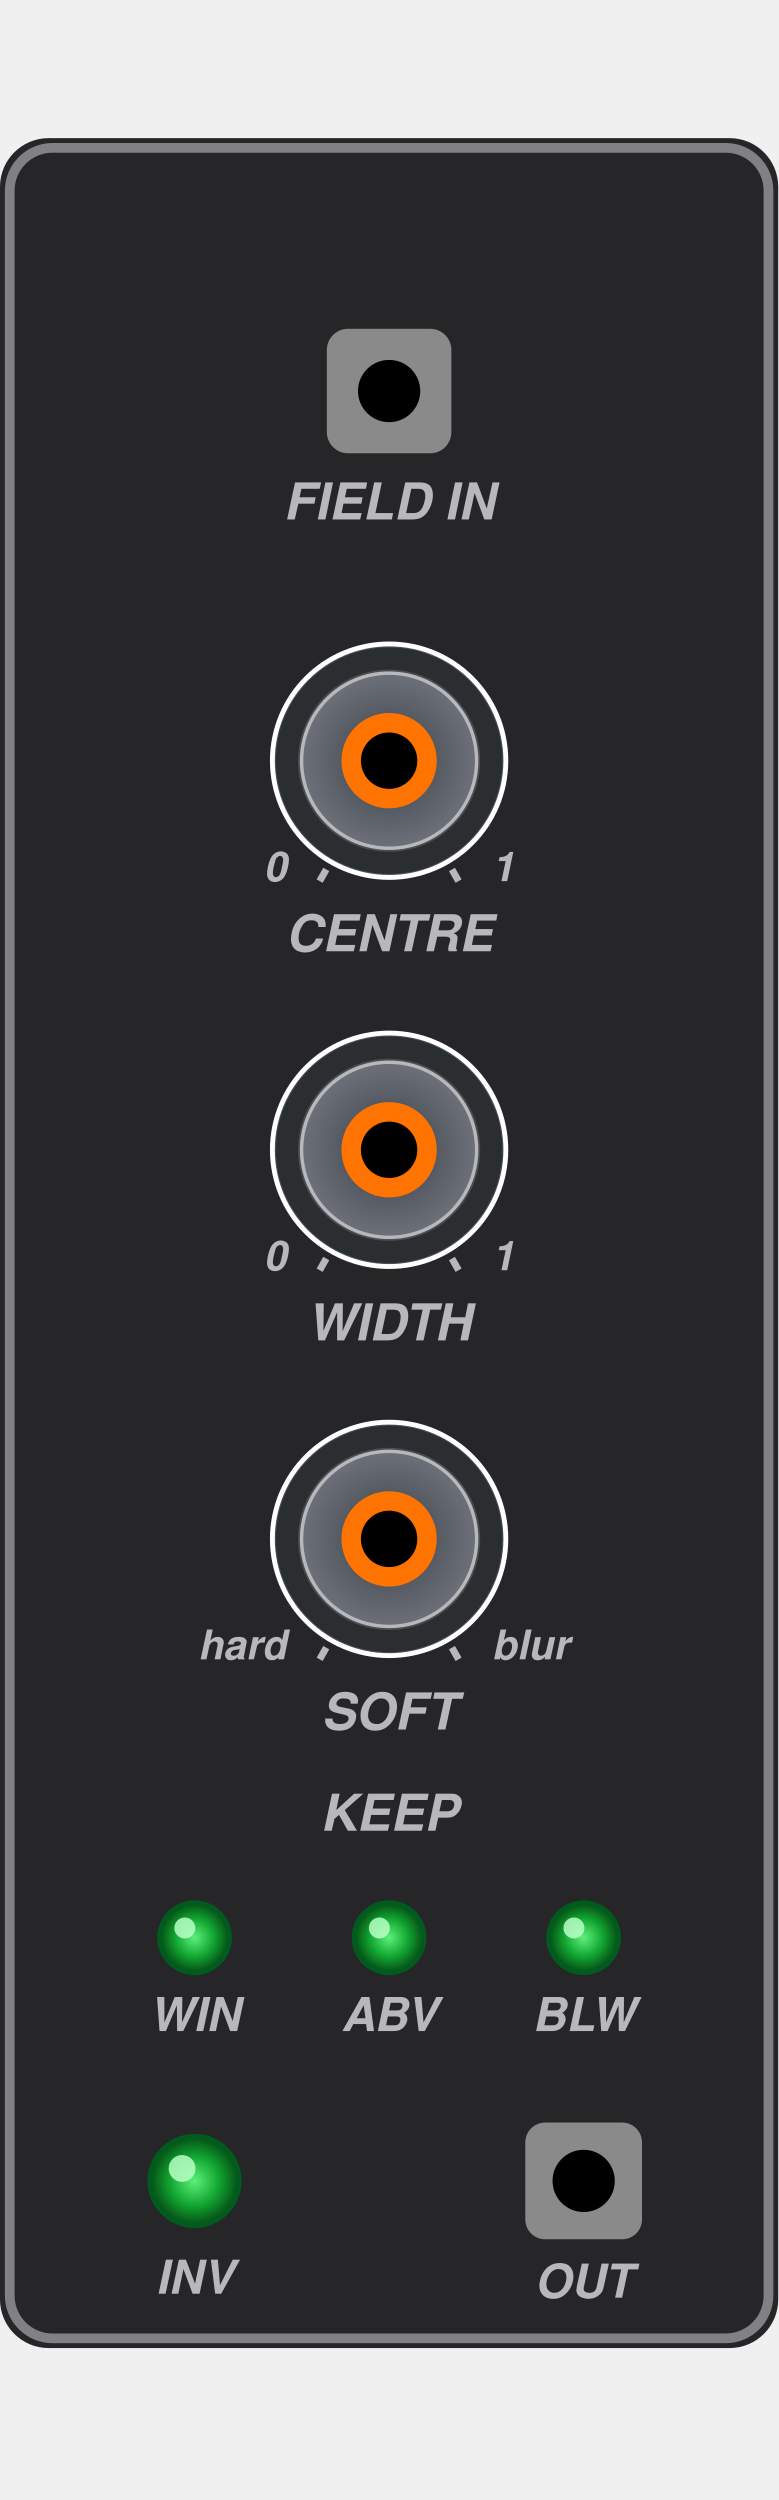
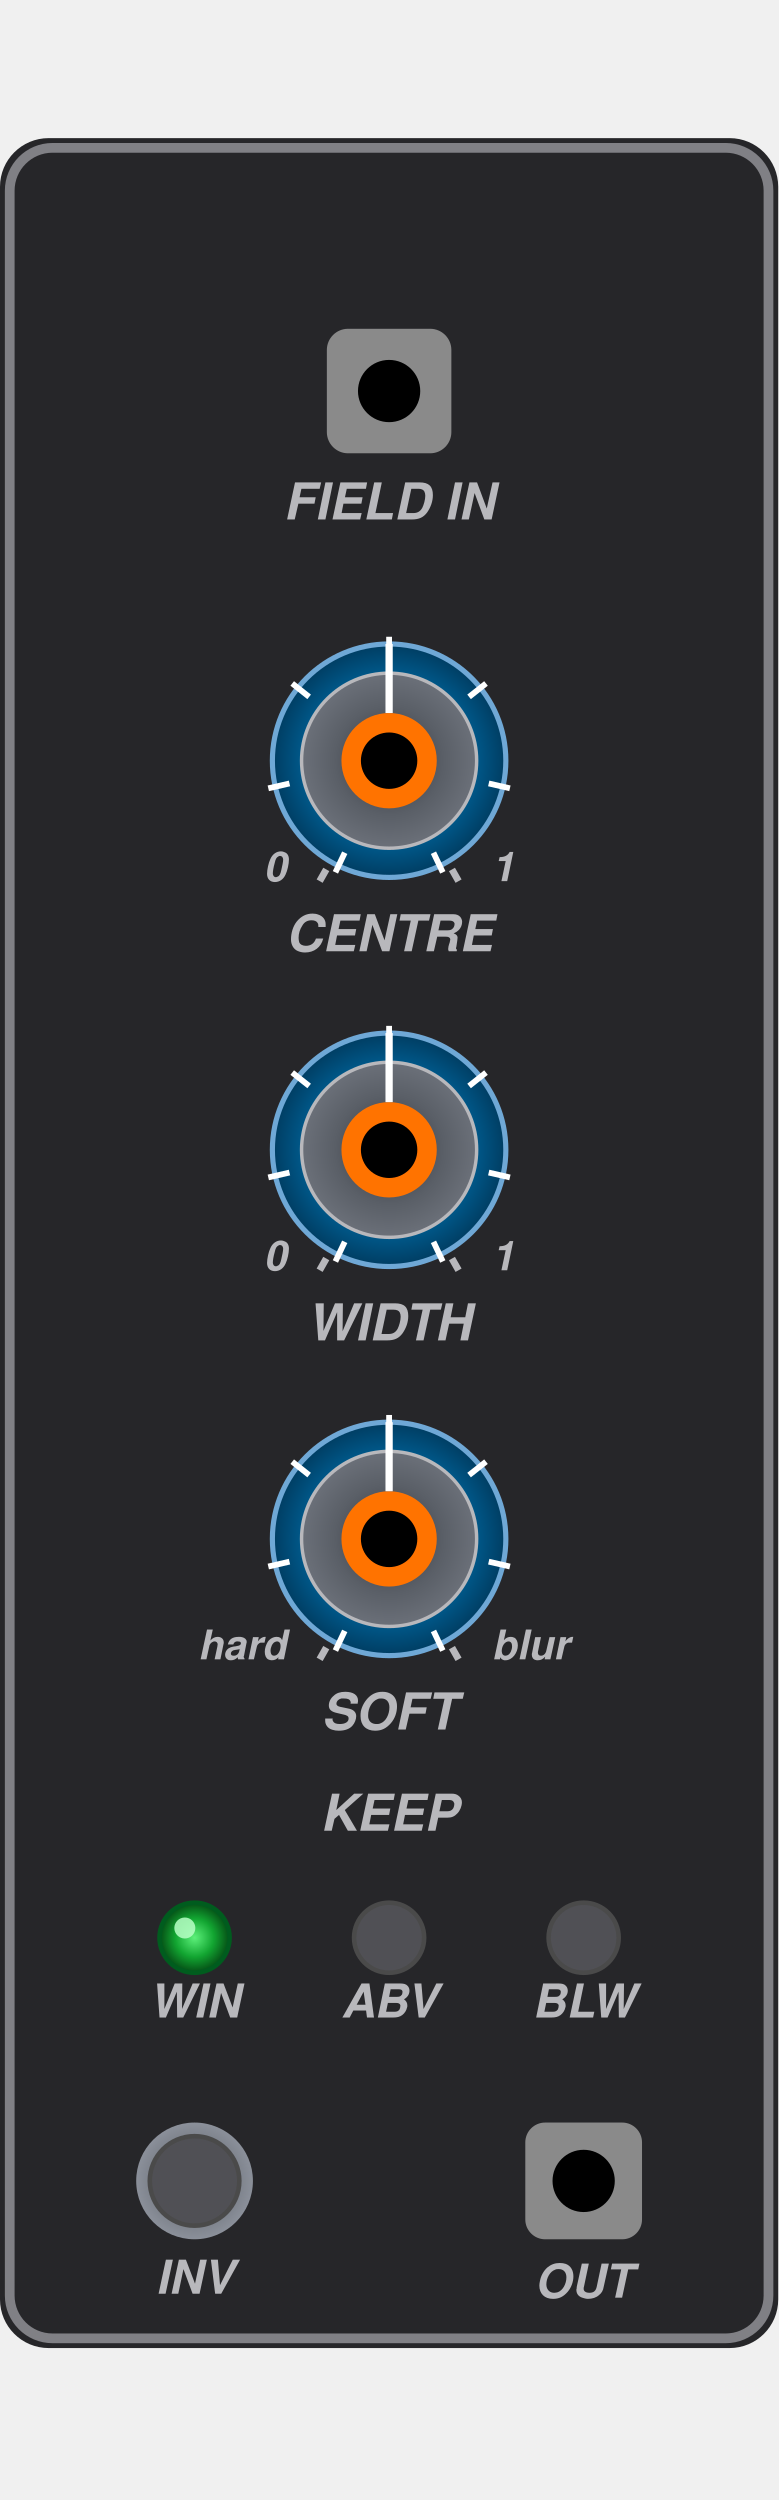
<svg xmlns="http://www.w3.org/2000/svg" width="40mm" height="128.5mm" viewBox="3.9 0 40 128.5" font-family="Arial Narrow, Helvetica, Arial, sans-serif">
  <defs>
+     <linearGradient id="metalStripV" x1="0" y1="0" x2="1" y2="0">
+       <stop offset="0" stop-color="#565a62" />
+       <stop offset="0.45" stop-color="#6a6f78" />
+       <stop offset="0.7" stop-color="#7a7f88" />
+       <stop offset="1" stop-color="#8b909a" />
+     </linearGradient>
+     <linearGradient id="metalStripH" x1="0" y1="0" x2="0" y2="1">
+       <stop offset="0" stop-color="#565a62" />
+       <stop offset="0.45" stop-color="#6a6f78" />
+       <stop offset="0.7" stop-color="#7a7f88" />
+       <stop offset="1" stop-color="#8b909a" />
+     </linearGradient>
+     <radialGradient id="metalDisc">
+       <stop offset="0" stop-color="#565a62" />
+       <stop offset="0.45" stop-color="#6a6f78" />
+       <stop offset="0.7" stop-color="#7a7f88" />
+       <stop offset="1" stop-color="#8b909a" />
+     </radialGradient>
    <radialGradient id="blueRing">
      <stop offset="0" stop-color="#1688cc" />
      <stop offset="0.55" stop-color="#006da8" />
      <stop offset="1" stop-color="#003d62" />
    </radialGradient>
    <radialGradient id="blueDial">
      <stop offset="0" stop-color="#1d79b7" />
      <stop offset="0.6" stop-color="#00639a" />
      <stop offset="1" stop-color="#00456e" />
    </radialGradient>
    <radialGradient id="knobCap">
      <stop offset="0" stop-color="#3a3d43" />
      <stop offset="0.4" stop-color="#4c5058" />
      <stop offset="0.62" stop-color="#5a5f67" />
      <stop offset="1" stop-color="#6b7079" />
    </radialGradient>
    <radialGradient id="redLed">
      <stop offset="0" stop-color="#ff4a4a" />
      <stop offset="0.55" stop-color="#d00000" />
      <stop offset="1" stop-color="#650000" />
    </radialGradient>
    <radialGradient id="greenLed">
      <stop offset="0" stop-color="#5cf07a" />
      <stop offset="0.55" stop-color="#12a531" />
      <stop offset="1" stop-color="#054d15" />
    </radialGradient>
    <radialGradient id="orangeLed">
      <stop offset="0" stop-color="#ffbf5c" />
      <stop offset="0.55" stop-color="#ef7d00" />
      <stop offset="1" stop-color="#7a3a00" />
    </radialGradient>
  </defs>
  <g transform="translate(3.9 7.0994)">
    <rect x="0" y="0" width="40" height="113.591" rx="2.5" fill="#262629" />
    <rect x="0.5" y="0.5" width="39" height="112.591" rx="2.2" fill="none" stroke="#808085" stroke-width="0.5" />
    <g data-wcoast-port="fieldIn" data-wcoast-cx="20" data-wcoast-cy="13">
      <rect x="16.80" y="9.80" width="6.40" height="6.40" rx="1.09" fill="#8a8a8a" data-wcoast-role="jackbody" />
      <circle cx="20" cy="13" r="1.6" fill="#000000" data-wcoast-role="jackhole" />
    </g>
    <text x="20" y="19.6" font-size="2.606" font-weight="700" font-style="italic" fill="#b8b8bc" text-anchor="middle" font-family="Arial Narrow, Helvetica, Arial, sans-serif">FIELD IN</text>
    <text x="14.725" y="38.192" font-size="2.106" font-weight="700" font-style="italic" fill="#b8b8bc" text-anchor="end" font-family="Arial Narrow, Helvetica, Arial, sans-serif">0</text>
    <text x="25.275" y="38.192" font-size="2.106" font-weight="700" font-style="italic" fill="#b8b8bc" text-anchor="start" font-family="Arial Narrow, Helvetica, Arial, sans-serif">1</text>
-     <g data-wcoast-param="centre" data-wcoast-cx="20" data-wcoast-cy="32" data-wcoast-angle-min="-150" data-wcoast-angle-max="150" data-wcoast-port="centreCv" data-wcoast-depth="centreDepth" data-wcoast-av="off">
-       <circle cx="20" cy="32" r="6" fill="#4a4e52" stroke="#ffffff" stroke-width="0.25" data-wcoast-role="rim" />
-       <circle cx="20" cy="32" r="5.25" fill="none" stroke="#2b2e31" stroke-width="1.14" data-wcoast-role="gauge-track" />
+     <g data-wcoast-param="centre" data-wcoast-cx="20" data-wcoast-cy="32" data-wcoast-angle-min="-150" data-wcoast-angle-max="150" data-wcoast-port="centreCv">
+       <circle cx="20" cy="32" r="6" fill="url(#blueRing)" stroke="#6fa8d6" stroke-width="0.265" />
      <circle cx="20" cy="32" r="4.5" fill="url(#knobCap)" stroke="#b8b8bc" stroke-width="0.176" />
      <line x1="16.77" y1="37.59" x2="16.43" y2="38.19" stroke="#b8b8bc" stroke-width="0.355" />
      <line x1="23.23" y1="37.59" x2="23.57" y2="38.19" stroke="#b8b8bc" stroke-width="0.355" />
      <circle cx="20" cy="32" r="2.45" fill="#ff7300" />
      <circle cx="20" cy="32" r="1.45" fill="#000000" data-wcoast-role="jackhole" />
-       <g data-wcoast-role="indicator" data-wcoast-cap="4.5">
-     </g>
+       <g data-wcoast-role="indicator">
+         <line x1="20.00" y1="25.63" x2="20.00" y2="26.75" stroke="#ffffff" stroke-width="0.298" />
+         <line x1="24.98" y1="28.03" x2="24.11" y2="28.72" stroke="#ffffff" stroke-width="0.298" />
+         <line x1="26.21" y1="33.42" x2="25.12" y2="33.17" stroke="#ffffff" stroke-width="0.298" />
+         <line x1="22.76" y1="37.74" x2="22.28" y2="36.73" stroke="#ffffff" stroke-width="0.298" />
+         <line x1="17.24" y1="37.74" x2="17.72" y2="36.73" stroke="#ffffff" stroke-width="0.298" />
+         <line x1="13.79" y1="33.42" x2="14.88" y2="33.17" stroke="#ffffff" stroke-width="0.298" />
+         <line x1="15.02" y1="28.03" x2="15.89" y2="28.72" stroke="#ffffff" stroke-width="0.298" />
+         <line x1="20" y1="29.55" x2="20" y2="26.00" stroke="#ffffff" stroke-width="0.373" />
+       </g>
    </g>
    <text x="20" y="41.8" font-size="2.606" font-weight="700" font-style="italic" fill="#b8b8bc" text-anchor="middle" font-family="Arial Narrow, Helvetica, Arial, sans-serif">CENTRE</text>
    <text x="14.725" y="58.192" font-size="2.106" font-weight="700" font-style="italic" fill="#b8b8bc" text-anchor="end" font-family="Arial Narrow, Helvetica, Arial, sans-serif">0</text>
    <text x="25.275" y="58.192" font-size="2.106" font-weight="700" font-style="italic" fill="#b8b8bc" text-anchor="start" font-family="Arial Narrow, Helvetica, Arial, sans-serif">1</text>
-     <g data-wcoast-param="width" data-wcoast-cx="20" data-wcoast-cy="52" data-wcoast-angle-min="-150" data-wcoast-angle-max="150" data-wcoast-port="widthCv" data-wcoast-depth="widthDepth" data-wcoast-av="off">
-       <circle cx="20" cy="52" r="6" fill="#4a4e52" stroke="#ffffff" stroke-width="0.25" data-wcoast-role="rim" />
-       <circle cx="20" cy="52" r="5.25" fill="none" stroke="#2b2e31" stroke-width="1.14" data-wcoast-role="gauge-track" />
+     <g data-wcoast-param="width" data-wcoast-cx="20" data-wcoast-cy="52" data-wcoast-angle-min="-150" data-wcoast-angle-max="150" data-wcoast-port="widthCv">
+       <circle cx="20" cy="52" r="6" fill="url(#blueRing)" stroke="#6fa8d6" stroke-width="0.265" />
      <circle cx="20" cy="52" r="4.5" fill="url(#knobCap)" stroke="#b8b8bc" stroke-width="0.176" />
      <line x1="16.77" y1="57.59" x2="16.43" y2="58.19" stroke="#b8b8bc" stroke-width="0.355" />
      <line x1="23.23" y1="57.59" x2="23.57" y2="58.19" stroke="#b8b8bc" stroke-width="0.355" />
      <circle cx="20" cy="52" r="2.45" fill="#ff7300" />
      <circle cx="20" cy="52" r="1.45" fill="#000000" data-wcoast-role="jackhole" />
-       <g data-wcoast-role="indicator" data-wcoast-cap="4.5">
-     </g>
+       <g data-wcoast-role="indicator">
+         <line x1="20.00" y1="45.63" x2="20.00" y2="46.75" stroke="#ffffff" stroke-width="0.298" />
+         <line x1="24.98" y1="48.03" x2="24.11" y2="48.72" stroke="#ffffff" stroke-width="0.298" />
+         <line x1="26.21" y1="53.42" x2="25.12" y2="53.17" stroke="#ffffff" stroke-width="0.298" />
+         <line x1="22.76" y1="57.74" x2="22.28" y2="56.73" stroke="#ffffff" stroke-width="0.298" />
+         <line x1="17.24" y1="57.74" x2="17.72" y2="56.73" stroke="#ffffff" stroke-width="0.298" />
+         <line x1="13.79" y1="53.42" x2="14.88" y2="53.17" stroke="#ffffff" stroke-width="0.298" />
+         <line x1="15.02" y1="48.03" x2="15.89" y2="48.72" stroke="#ffffff" stroke-width="0.298" />
+         <line x1="20" y1="49.55" x2="20" y2="46.00" stroke="#ffffff" stroke-width="0.373" />
+       </g>
    </g>
    <text x="20" y="61.8" font-size="2.606" font-weight="700" font-style="italic" fill="#b8b8bc" text-anchor="middle" font-family="Arial Narrow, Helvetica, Arial, sans-serif">WIDTH</text>
    <text x="14.725" y="78.192" font-size="2.106" font-weight="700" font-style="italic" fill="#b8b8bc" text-anchor="end" font-family="Arial Narrow, Helvetica, Arial, sans-serif">hard</text>
    <text x="25.275" y="78.192" font-size="2.106" font-weight="700" font-style="italic" fill="#b8b8bc" text-anchor="start" font-family="Arial Narrow, Helvetica, Arial, sans-serif">blur</text>
-     <g data-wcoast-param="soft" data-wcoast-cx="20" data-wcoast-cy="72" data-wcoast-angle-min="-150" data-wcoast-angle-max="150" data-wcoast-port="softCv" data-wcoast-depth="softDepth" data-wcoast-av="off">
-       <circle cx="20" cy="72" r="6" fill="#4a4e52" stroke="#ffffff" stroke-width="0.25" data-wcoast-role="rim" />
-       <circle cx="20" cy="72" r="5.25" fill="none" stroke="#2b2e31" stroke-width="1.14" data-wcoast-role="gauge-track" />
+     <g data-wcoast-param="soft" data-wcoast-cx="20" data-wcoast-cy="72" data-wcoast-angle-min="-150" data-wcoast-angle-max="150" data-wcoast-port="softCv">
+       <circle cx="20" cy="72" r="6" fill="url(#blueRing)" stroke="#6fa8d6" stroke-width="0.265" />
      <circle cx="20" cy="72" r="4.5" fill="url(#knobCap)" stroke="#b8b8bc" stroke-width="0.176" />
      <line x1="16.77" y1="77.59" x2="16.43" y2="78.19" stroke="#b8b8bc" stroke-width="0.355" />
      <line x1="23.23" y1="77.59" x2="23.57" y2="78.19" stroke="#b8b8bc" stroke-width="0.355" />
      <circle cx="20" cy="72" r="2.45" fill="#ff7300" />
      <circle cx="20" cy="72" r="1.45" fill="#000000" data-wcoast-role="jackhole" />
-       <g data-wcoast-role="indicator" data-wcoast-cap="4.5">
-     </g>
+       <g data-wcoast-role="indicator">
+         <line x1="20.00" y1="65.63" x2="20.00" y2="66.75" stroke="#ffffff" stroke-width="0.298" />
+         <line x1="24.98" y1="68.03" x2="24.11" y2="68.72" stroke="#ffffff" stroke-width="0.298" />
+         <line x1="26.21" y1="73.42" x2="25.12" y2="73.17" stroke="#ffffff" stroke-width="0.298" />
+         <line x1="22.76" y1="77.74" x2="22.28" y2="76.73" stroke="#ffffff" stroke-width="0.298" />
+         <line x1="17.24" y1="77.74" x2="17.72" y2="76.73" stroke="#ffffff" stroke-width="0.298" />
+         <line x1="13.79" y1="73.42" x2="14.88" y2="73.17" stroke="#ffffff" stroke-width="0.298" />
+         <line x1="15.02" y1="68.03" x2="15.89" y2="68.72" stroke="#ffffff" stroke-width="0.298" />
+         <line x1="20" y1="69.55" x2="20" y2="66.00" stroke="#ffffff" stroke-width="0.373" />
+       </g>
    </g>
    <text x="20" y="81.8" font-size="2.606" font-weight="700" font-style="italic" fill="#b8b8bc" text-anchor="middle" font-family="Arial Narrow, Helvetica, Arial, sans-serif">SOFT</text>
    <text x="20" y="87" font-size="2.606" font-weight="700" font-style="italic" fill="#b8b8bc" text-anchor="middle" font-family="Arial Narrow, Helvetica, Arial, sans-serif">KEEP</text>
    <g data-wcoast-param="mode">
      <circle cx="10" cy="92.5" r="1.8" fill="url(#greenLed)" stroke="#005c1e" stroke-width="0.237" data-wcoast-role="step-indicator" data-wcoast-step="window" data-wcoast-led="green" />
      <circle cx="9.50" cy="92.00" r="0.54" fill="#b7ffc6" opacity="0.85" data-wcoast-role="led-gloss" pointer-events="none" />
-       <text x="10" y="97.3" font-size="2.406" font-weight="700" font-style="italic" fill="#b8b8bc" text-anchor="middle" font-family="Arial Narrow, Helvetica, Arial, sans-serif">WIN</text>
-       <circle cx="20" cy="92.5" r="1.8" fill="url(#greenLed)" stroke="#005c1e" stroke-width="0.237" data-wcoast-role="step-indicator" data-wcoast-step="above" data-wcoast-led="green" />
-       <circle cx="19.50" cy="92.00" r="0.54" fill="#b7ffc6" opacity="0.85" data-wcoast-role="led-gloss" pointer-events="none" />
-       <text x="20" y="97.3" font-size="2.406" font-weight="700" font-style="italic" fill="#b8b8bc" text-anchor="middle" font-family="Arial Narrow, Helvetica, Arial, sans-serif">ABV</text>
-       <circle cx="30" cy="92.5" r="1.8" fill="url(#greenLed)" stroke="#005c1e" stroke-width="0.237" data-wcoast-role="step-indicator" data-wcoast-step="below" data-wcoast-led="green" />
-       <circle cx="29.50" cy="92.00" r="0.54" fill="#b7ffc6" opacity="0.85" data-wcoast-role="led-gloss" pointer-events="none" />
-       <text x="30" y="97.3" font-size="2.406" font-weight="700" font-style="italic" fill="#b8b8bc" text-anchor="middle" font-family="Arial Narrow, Helvetica, Arial, sans-serif">BLW</text>
+       <text x="10" y="96.6" font-size="2.406" font-weight="700" font-style="italic" fill="#b8b8bc" text-anchor="middle" font-family="Arial Narrow, Helvetica, Arial, sans-serif">WIN</text>
+       <circle cx="20" cy="92.5" r="1.8" fill="#505055" stroke="#4a4a4a" stroke-width="0.237" data-wcoast-role="step-indicator" data-wcoast-step="above" data-wcoast-led="green" />
+       <circle cx="19.50" cy="92.00" r="0.54" fill="#b7ffc6" opacity="0" data-wcoast-role="led-gloss" pointer-events="none" />
+       <text x="20" y="96.6" font-size="2.406" font-weight="700" font-style="italic" fill="#b8b8bc" text-anchor="middle" font-family="Arial Narrow, Helvetica, Arial, sans-serif">ABV</text>
+       <circle cx="30" cy="92.5" r="1.8" fill="#505055" stroke="#4a4a4a" stroke-width="0.237" data-wcoast-role="step-indicator" data-wcoast-step="below" data-wcoast-led="green" />
+       <circle cx="29.50" cy="92.00" r="0.54" fill="#b7ffc6" opacity="0" data-wcoast-role="led-gloss" pointer-events="none" />
+       <text x="30" y="96.6" font-size="2.406" font-weight="700" font-style="italic" fill="#b8b8bc" text-anchor="middle" font-family="Arial Narrow, Helvetica, Arial, sans-serif">BLW</text>
    </g>
    <g data-wcoast-param="invert">
-       <circle cx="10" cy="105" r="2.3" fill="url(#greenLed)" stroke="#005c1e" stroke-width="0.237" data-wcoast-role="step-indicator" data-wcoast-step="on" data-wcoast-led="green" />
-       <circle cx="9.36" cy="104.36" r="0.69" fill="#b7ffc6" opacity="0.85" data-wcoast-role="led-gloss" pointer-events="none" />
+       <circle cx="10" cy="105" r="3.00" fill="url(#metalDisc)" pointer-events="none" data-wcoast-role="button-metal" />
+       <circle cx="10" cy="105" r="2.3" fill="#505055" stroke="#4a4a4a" stroke-width="0.237" data-wcoast-role="step-indicator" data-wcoast-step="on" data-wcoast-led="green" />
+       <circle cx="9.36" cy="104.36" r="0.69" fill="#b7ffc6" opacity="0" data-wcoast-role="led-gloss" pointer-events="none" />
    </g>
    <text x="10" y="110.8" font-size="2.406" font-weight="700" font-style="italic" fill="#b8b8bc" text-anchor="middle" font-family="Arial Narrow, Helvetica, Arial, sans-serif">INV</text>
    <g data-wcoast-port="shapeOut" data-wcoast-cx="30" data-wcoast-cy="105">
      <rect x="27.00" y="102.00" width="6.00" height="6.00" rx="1.02" fill="#8a8a8a" data-wcoast-role="jackbody" />
      <circle cx="30" cy="105" r="1.6" fill="#000000" data-wcoast-role="jackhole" />
    </g>
    <text x="30" y="111" font-size="2.406" font-weight="700" font-style="italic" fill="#b8b8bc" text-anchor="middle" font-family="Arial Narrow, Helvetica, Arial, sans-serif">OUT</text>
  </g>
</svg>
